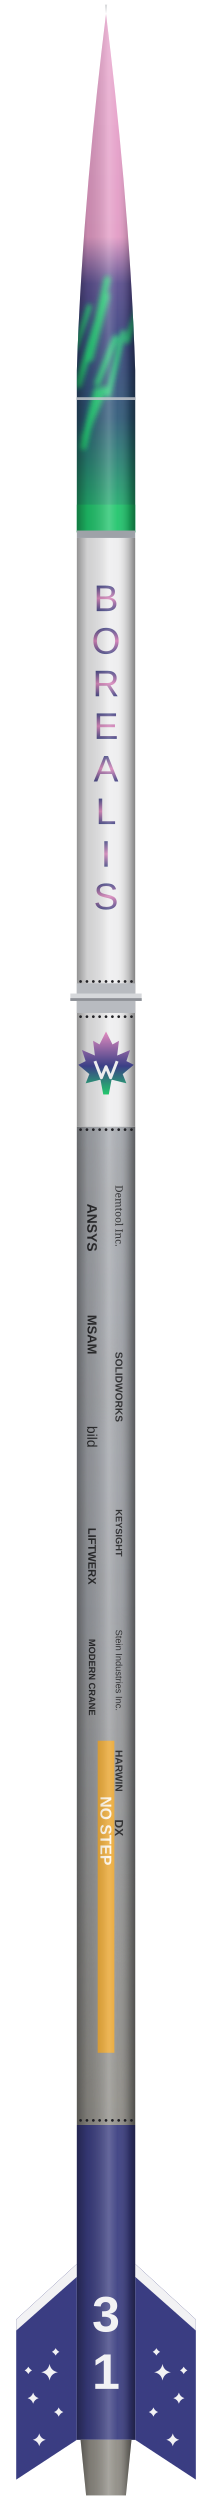
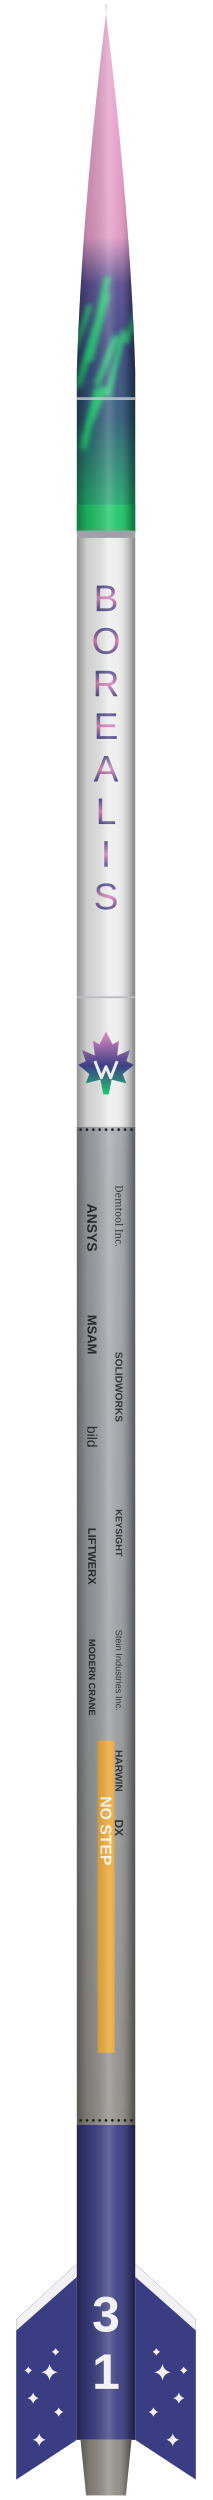
<svg xmlns="http://www.w3.org/2000/svg" viewBox="0 300 230 2700" width="230" height="2700">
  <defs>
    <linearGradient id="shade" x1="0" x2="1">
      <stop offset="0" stop-color="#000" stop-opacity=".38" />
      <stop offset=".18" stop-color="#000" stop-opacity=".12" />
      <stop offset=".55" stop-color="#fff" stop-opacity=".22" />
      <stop offset=".7" stop-color="#fff" stop-opacity=".06" />
      <stop offset=".9" stop-color="#000" stop-opacity=".22" />
      <stop offset="1" stop-color="#000" stop-opacity=".45" />
    </linearGradient>
    <linearGradient id="nose" x1="0" y1="315" x2="0" y2="875" gradientUnits="userSpaceOnUse">
      <stop offset="0" stop-color="#e7a3cb" />
      <stop offset=".43" stop-color="#e29ac4" />
      <stop offset=".52" stop-color="#5a4e8f" />
      <stop offset=".62" stop-color="#3d4380" />
      <stop offset=".78" stop-color="#2f5a78" />
      <stop offset="1" stop-color="#1fc46b" />
    </linearGradient>
    <linearGradient id="letters" x1="0" y1="0" x2="0" y2="1">
      <stop offset="0" stop-color="#3a3d7e" />
      <stop offset=".5" stop-color="#d47db4" />
      <stop offset="1" stop-color="#3a3d7e" />
    </linearGradient>
    <linearGradient id="leaf" x1="0" y1="0" x2="0" y2="1">
      <stop offset="0" stop-color="#e48cc0" />
      <stop offset=".55" stop-color="#3b3f86" />
      <stop offset="1" stop-color="#22c86c" />
    </linearGradient>
    <linearGradient id="alu" x1="0" y1="0" x2="0" y2="1">
      <stop offset="0" stop-color="#a6aab1" />
      <stop offset=".5" stop-color="#9a9da3" />
      <stop offset="1" stop-color="#8e8c86" />
    </linearGradient>
    <filter id="blur3" x="-50%" y="-50%" width="200%" height="200%">
      <feGaussianBlur stdDeviation="3" />
    </filter>
    <filter id="grime" x="0" y="0" width="1" height="1">
      <feTurbulence type="fractalNoise" baseFrequency=".035 .006" numOctaves="3" seed="4" />
      <feColorMatrix values="0 0 0 0 .32  0 0 0 0 .31  0 0 0 0 .29  0 0 0 .55 -.18" />
    </filter>
    <clipPath id="body">
      <rect x="83.0" y="700" width="63.0" height="2240" />
    </clipPath>
    <clipPath id="nosec">
      <path d="M114.5 315 C 127.5 420 141.5 560 146.0 700 L 146.0 875 L 83.0 875 L 83.0 700 C 87.5 560 101.5 420 114.5 315 Z" />
    </clipPath>
  </defs>
  <g clip-path="url(#nosec)">
    <rect x="83.0" y="315" width="63.0" height="560" fill="url(#nose)" />
    <g filter="url(#blur3)" opacity=".9">
      <path d="M97.1 687.2 l 17.8 -67.8" stroke="#26e07a" stroke-width="7.1" stroke-linecap="round" />
      <path d="M99.7 670.4 l 16.1 -68.9" stroke="#26e07a" stroke-width="6.7" stroke-linecap="round" />
      <path d="M81.3 676.3 l 15.1 -45.2" stroke="#26e07a" stroke-width="5.5" stroke-linecap="round" />
      <path d="M90.8 772.9 l 21.4 -52.7" stroke="#26e07a" stroke-width="6.6" stroke-linecap="round" />
      <path d="M137.5 668.4 l 20.3 -61.3" stroke="#26e07a" stroke-width="5.6" stroke-linecap="round" />
      <path d="M84.3 715.5 l 19.8 -64.6" stroke="#26e07a" stroke-width="7.3" stroke-linecap="round" />
      <path d="M116.6 727.0 l 16.6 -68.1" stroke="#26e07a" stroke-width="5.2" stroke-linecap="round" />
      <path d="M89.8 782.5 l 15.1 -60.6" stroke="#26e07a" stroke-width="7.3" stroke-linecap="round" />
      <path d="M105.1 714.0 l 19.5 -49.0" stroke="#26e07a" stroke-width="6.0" stroke-linecap="round" />
    </g>
    <rect x="83.0" y="845" width="63.0" height="30" fill="#1fc46b" />
    <rect x="83.0" y="315" width="63.0" height="560" fill="url(#shade)" />
  </g>
  <rect x="82.5" y="729" width="64.0" height="3" fill="#c9ccd0" opacity=".8" />
  <path d="M114.5 315 l -1.2 -10 l 2.4 0 z" fill="#d9dadc" />
  <rect x="83.0" y="873" width="63.0" height="8" fill="#9ea2a8" />
  <rect x="83.0" y="881" width="63.0" height="636" fill="#ededee" />
  <text x="114.5" y="960.0" text-anchor="middle" font-family="Arial, Helvetica, sans-serif" font-size="40" fill="url(#letters)">B</text>
  <text x="114.5" y="1006.0" text-anchor="middle" font-family="Arial, Helvetica, sans-serif" font-size="40" fill="url(#letters)">O</text>
  <text x="114.5" y="1052.0" text-anchor="middle" font-family="Arial, Helvetica, sans-serif" font-size="40" fill="url(#letters)">R</text>
  <text x="114.5" y="1098.0" text-anchor="middle" font-family="Arial, Helvetica, sans-serif" font-size="40" fill="url(#letters)">E</text>
  <text x="114.5" y="1144.0" text-anchor="middle" font-family="Arial, Helvetica, sans-serif" font-size="40" fill="url(#letters)">A</text>
  <text x="114.5" y="1190.0" text-anchor="middle" font-family="Arial, Helvetica, sans-serif" font-size="40" fill="url(#letters)">L</text>
  <text x="114.5" y="1236.0" text-anchor="middle" font-family="Arial, Helvetica, sans-serif" font-size="40" fill="url(#letters)">I</text>
  <text x="114.5" y="1282.0" text-anchor="middle" font-family="Arial, Helvetica, sans-serif" font-size="40" fill="url(#letters)">S</text>
  <rect x="83.0" y="881" width="63.0" height="636" fill="url(#shade)" />
-   <rect x="83.0" y="1362" width="63.0" height="32" fill="#b8bbc0" />
-   <rect x="76.0" y="1373" width="77.0" height="8" fill="#d6d8db" />
-   <rect x="76.0" y="1378" width="77.0" height="3" fill="#8d9096" />
+   <rect x="83.0" y="1376" width="63.0" height="2" fill="#b9bcc1" />
  <path d="M114.5 1414.0 L 121.5 1428.0 L 128.5 1424.0 L 126.5 1440.0 L 140.5 1434.0 L 136.5 1446.0 L 144.5 1450.0 L 132.5 1460.0 L 136.5 1470.0 L 120.5 1466.0 L 117.5 1482.0 L 111.5 1482.0 L 108.5 1466.0 L 92.5 1470.0 L 96.5 1460.0 L 84.5 1450.0 L 92.5 1446.0 L 88.5 1434.0 L 102.5 1440.0 L 100.5 1424.0 L 107.5 1428.0 Z" fill="url(#leaf)" />
  <path d="M102.5 1446.0 l 7 18 l 5 -12 l 5 12 l 7 -18" fill="none" stroke="#ededee" stroke-width="3.2" stroke-linejoin="round" />
  <g clip-path="url(#body)">
    <rect x="83.0" y="1517" width="63.0" height="1078" fill="url(#alu)" />
    <rect x="83.0" y="1517" width="63.0" height="1078" filter="url(#grime)" />
    <text transform="translate(94.25 1600) rotate(90)" font-family="Arial Black, Arial" font-weight="bold" font-size="15" fill="#141416" opacity=".88">ANSYS</text>
    <text transform="translate(124.65 1580) rotate(90)" font-family="Georgia, serif" font-weight="normal" font-size="11" fill="#141416" opacity=".88">Demtool Inc.</text>
    <text transform="translate(94.6 1720) rotate(90)" font-family="Arial" font-weight="bold" font-size="14" fill="#141416" opacity=".88">MSAM</text>
    <text transform="translate(124.65 1760) rotate(90)" font-family="Arial" font-weight="bold" font-size="11" fill="#141416" opacity=".88">SOLIDWORKS</text>
    <text transform="translate(94.25 1840) rotate(90)" font-family="Arial" font-weight="normal" font-size="15" fill="#141416" opacity=".88">bild</text>
    <text transform="translate(125.0 1930) rotate(90)" font-family="Arial" font-weight="bold" font-size="10" fill="#141416" opacity=".88">KEYSIGHT</text>
    <text transform="translate(95.3 1950) rotate(90)" font-family="Arial" font-weight="bold" font-size="12" fill="#141416" opacity=".88">LIFTWERX</text>
    <text transform="translate(125.0 2060) rotate(90)" font-family="Arial" font-weight="normal" font-size="10" fill="#141416" opacity=".88">Stein Industries Inc.</text>
    <text transform="translate(96.0 2070) rotate(90)" font-family="Arial" font-weight="bold" font-size="10" fill="#141416" opacity=".88">MODERN CRANE</text>
    <text transform="translate(124.65 2190) rotate(90)" font-family="Arial" font-weight="bold" font-size="11" fill="#141416" opacity=".88">HARWIN</text>
    <text transform="translate(123.95 2265) rotate(90)" font-family="Arial Black, Arial" font-weight="bold" font-size="13" fill="#141416" opacity=".88">DX</text>
    <rect x="105.5" y="2180" width="18" height="337" fill="#e8a228" />
    <text transform="translate(108.5 2240) rotate(90)" font-family="Arial, Helvetica, sans-serif" font-weight="bold" font-size="17" fill="#fff6e6">NO STEP</text>
    <rect x="83.0" y="1517" width="63.0" height="1078" fill="url(#shade)" />
  </g>
-   <circle cx="87.0" cy="1360" r="1.5" fill="#202024" />
-   <circle cx="93.9" cy="1360" r="1.5" fill="#202024" />
-   <circle cx="100.8" cy="1360" r="1.5" fill="#202024" />
-   <circle cx="107.6" cy="1360" r="1.5" fill="#202024" />
-   <circle cx="114.5" cy="1360" r="1.5" fill="#202024" />
-   <circle cx="121.4" cy="1360" r="1.5" fill="#202024" />
-   <circle cx="128.2" cy="1360" r="1.5" fill="#202024" />
-   <circle cx="135.1" cy="1360" r="1.5" fill="#202024" />
-   <circle cx="142.0" cy="1360" r="1.5" fill="#202024" />
-   <circle cx="87.0" cy="1398" r="1.5" fill="#202024" />
-   <circle cx="93.9" cy="1398" r="1.5" fill="#202024" />
-   <circle cx="100.8" cy="1398" r="1.5" fill="#202024" />
-   <circle cx="107.6" cy="1398" r="1.5" fill="#202024" />
-   <circle cx="114.5" cy="1398" r="1.5" fill="#202024" />
-   <circle cx="121.4" cy="1398" r="1.5" fill="#202024" />
-   <circle cx="128.2" cy="1398" r="1.5" fill="#202024" />
-   <circle cx="135.1" cy="1398" r="1.5" fill="#202024" />
-   <circle cx="142.0" cy="1398" r="1.5" fill="#202024" />
  <circle cx="87.0" cy="1520" r="1.5" fill="#202024" />
  <circle cx="93.9" cy="1520" r="1.5" fill="#202024" />
  <circle cx="100.8" cy="1520" r="1.5" fill="#202024" />
  <circle cx="107.6" cy="1520" r="1.5" fill="#202024" />
  <circle cx="114.5" cy="1520" r="1.5" fill="#202024" />
  <circle cx="121.4" cy="1520" r="1.5" fill="#202024" />
  <circle cx="128.2" cy="1520" r="1.5" fill="#202024" />
  <circle cx="135.1" cy="1520" r="1.5" fill="#202024" />
  <circle cx="142.0" cy="1520" r="1.5" fill="#202024" />
  <circle cx="87.0" cy="2590" r="1.5" fill="#202024" />
  <circle cx="93.9" cy="2590" r="1.5" fill="#202024" />
  <circle cx="100.8" cy="2590" r="1.5" fill="#202024" />
  <circle cx="107.6" cy="2590" r="1.5" fill="#202024" />
  <circle cx="114.5" cy="2590" r="1.5" fill="#202024" />
  <circle cx="121.4" cy="2590" r="1.5" fill="#202024" />
  <circle cx="128.2" cy="2590" r="1.5" fill="#202024" />
  <circle cx="135.1" cy="2590" r="1.5" fill="#202024" />
  <circle cx="142.0" cy="2590" r="1.5" fill="#202024" />
  <rect x="83.0" y="2595" width="63.0" height="340" fill="#3a3d80" />
  <path d="M83.0 2745.0 L 17.5 2805.0 L 17.5 2978.0 L 83.0 2935.0 Z" fill="#3a3d82" />
  <path d="M83.0 2745 L 17.5 2805 L 17.5 2817 L 83.0 2759 Z" fill="#f2f2f4" />
  <path d="M53.5 2853.0 q 1.4 7.6 9.0 9.0 q -7.6 1.4 -9.0 9.0 q -1.4 -7.6 -9.0 -9.0 q 7.6 -1.4 9.0 -9.0 z" fill="#f2f2f4" />
  <path d="M35.8 2884.0 q 1.4 4.6 6.0 6.0 q -4.6 1.4 -6.0 6.0 q -1.4 -4.6 -6.0 -6.0 q 4.6 -1.4 6.0 -6.0 z" fill="#f2f2f4" />
  <path d="M63.4 2900.0 q 1.4 3.6 5.0 5.0 q -3.6 1.4 -5.0 5.0 q -1.4 -3.6 -5.0 -5.0 q 3.6 -1.4 5.0 -5.0 z" fill="#f2f2f4" />
  <path d="M42.4 2928.0 q 1.4 5.6 7.0 7.0 q -5.6 1.4 -7.0 7.0 q -1.4 -5.6 -7.0 -7.0 q 5.6 -1.4 7.0 -7.0 z" fill="#f2f2f4" />
  <path d="M30.6 2856.0 q 1.4 2.6 4.0 4.0 q -2.6 1.4 -4.0 4.0 q -1.4 -2.6 -4.0 -4.0 q 2.6 -1.4 4.0 -4.0 z" fill="#f2f2f4" />
  <path d="M60.1 2836.0 q 1.4 2.6 4.0 4.0 q -2.6 1.4 -4.0 4.0 q -1.4 -2.6 -4.0 -4.0 q 2.6 -1.4 4.0 -4.0 z" fill="#f2f2f4" />
  <path d="M146.0 2745.0 L 211.5 2805.0 L 211.5 2978.0 L 146.0 2935.0 Z" fill="#3a3d82" />
  <path d="M146.0 2745 L 211.5 2805 L 211.5 2817 L 146.0 2759 Z" fill="#f2f2f4" />
  <path d="M175.5 2853.0 q 1.4 7.6 9.0 9.0 q -7.6 1.4 -9.0 9.0 q -1.4 -7.6 -9.0 -9.0 q 7.6 -1.4 9.0 -9.0 z" fill="#f2f2f4" />
  <path d="M193.2 2884.0 q 1.4 4.6 6.0 6.0 q -4.6 1.4 -6.0 6.0 q -1.4 -4.6 -6.0 -6.0 q 4.6 -1.4 6.0 -6.0 z" fill="#f2f2f4" />
  <path d="M165.7 2900.0 q 1.4 3.6 5.0 5.0 q -3.6 1.4 -5.0 5.0 q -1.4 -3.6 -5.0 -5.0 q 3.6 -1.4 5.0 -5.0 z" fill="#f2f2f4" />
  <path d="M186.6 2928.0 q 1.4 5.6 7.0 7.0 q -5.6 1.4 -7.0 7.0 q -1.4 -5.6 -7.0 -7.0 q 5.6 -1.4 7.0 -7.0 z" fill="#f2f2f4" />
  <path d="M198.4 2856.0 q 1.4 2.6 4.0 4.0 q -2.6 1.4 -4.0 4.0 q -1.4 -2.6 -4.0 -4.0 q 2.6 -1.4 4.0 -4.0 z" fill="#f2f2f4" />
  <path d="M168.9 2836.0 q 1.4 2.6 4.0 4.0 q -2.6 1.4 -4.0 4.0 q -1.4 -2.6 -4.0 -4.0 q 2.6 -1.4 4.0 -4.0 z" fill="#f2f2f4" />
  <rect x="83.0" y="2595" width="63.0" height="340" fill="url(#shade)" />
  <text x="114.5" y="2818" text-anchor="middle" font-family="Arial Black, Arial, sans-serif" font-weight="bold" font-size="54" fill="#f2f2f4">3</text>
  <text x="114.5" y="2880" text-anchor="middle" font-family="Arial Black, Arial, sans-serif" font-weight="bold" font-size="54" fill="#f2f2f4">1</text>
  <path d="M87.0 2935 L 93.0 2995 L 136.0 2995 L 142.0 2935 Z" fill="#8f8c84" />
  <path d="M87.0 2935 L 93.0 2995 L 136.0 2995 L 142.0 2935 Z" fill="url(#shade)" />
</svg>
